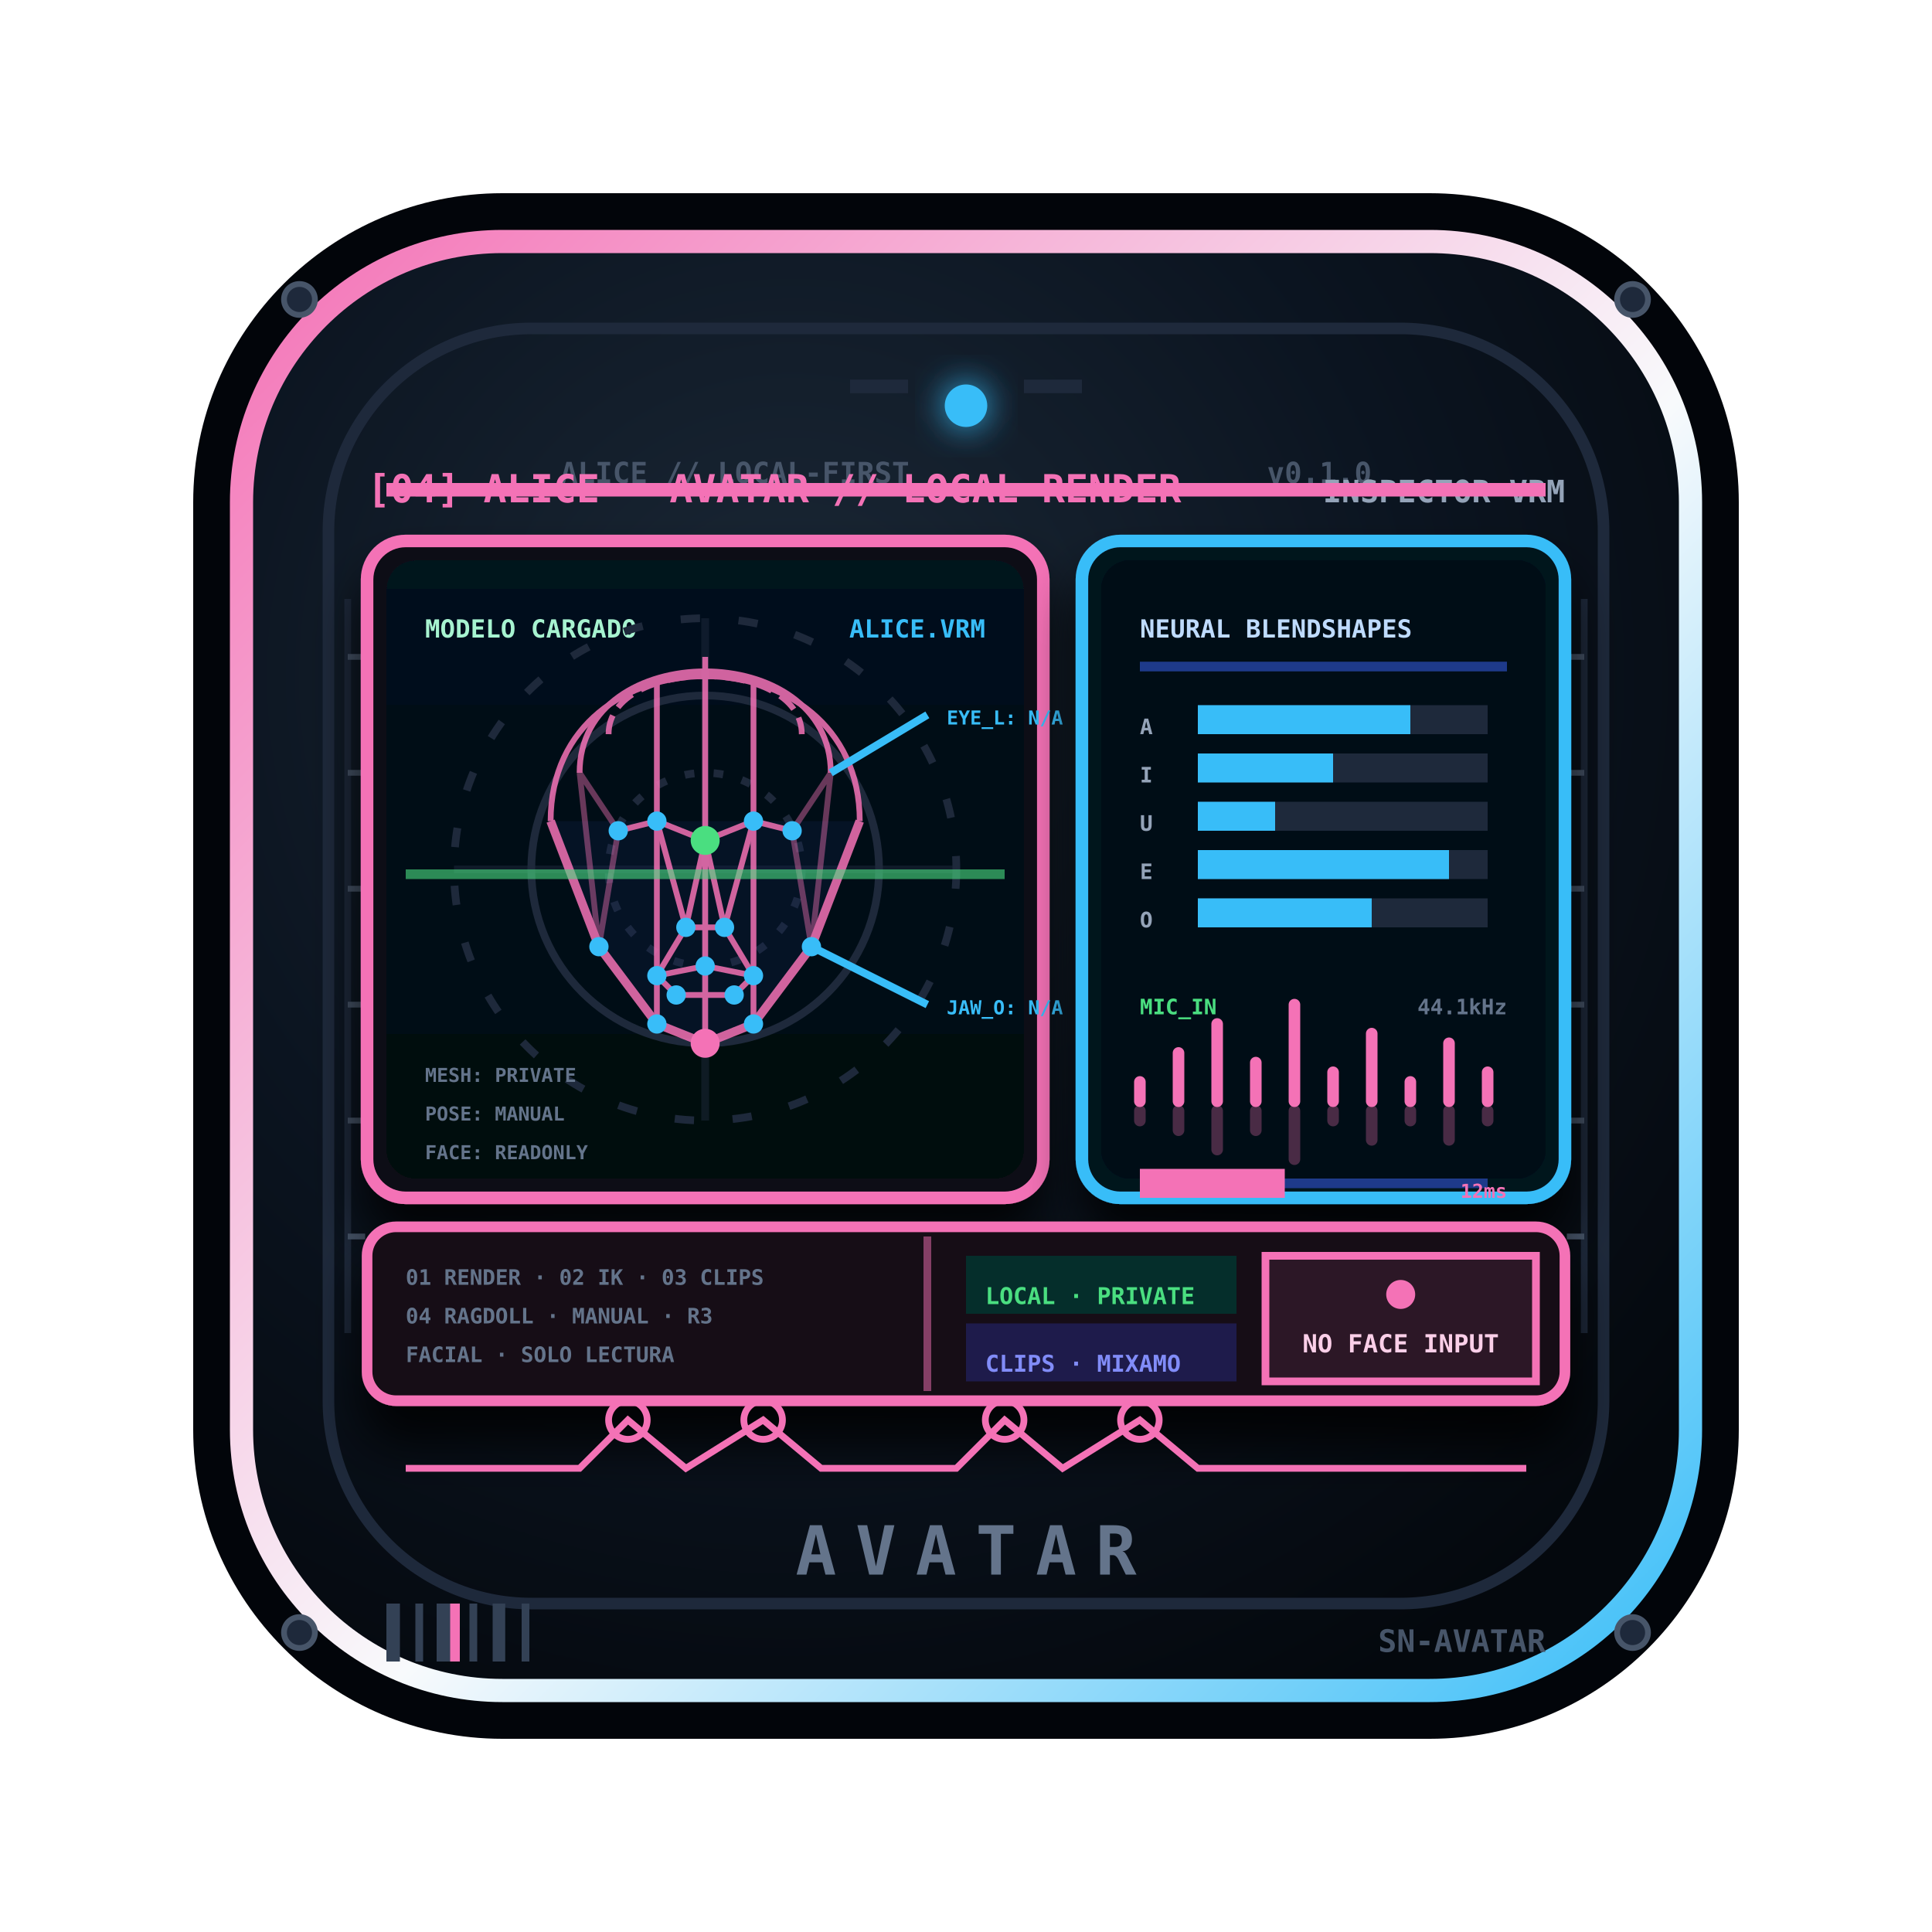
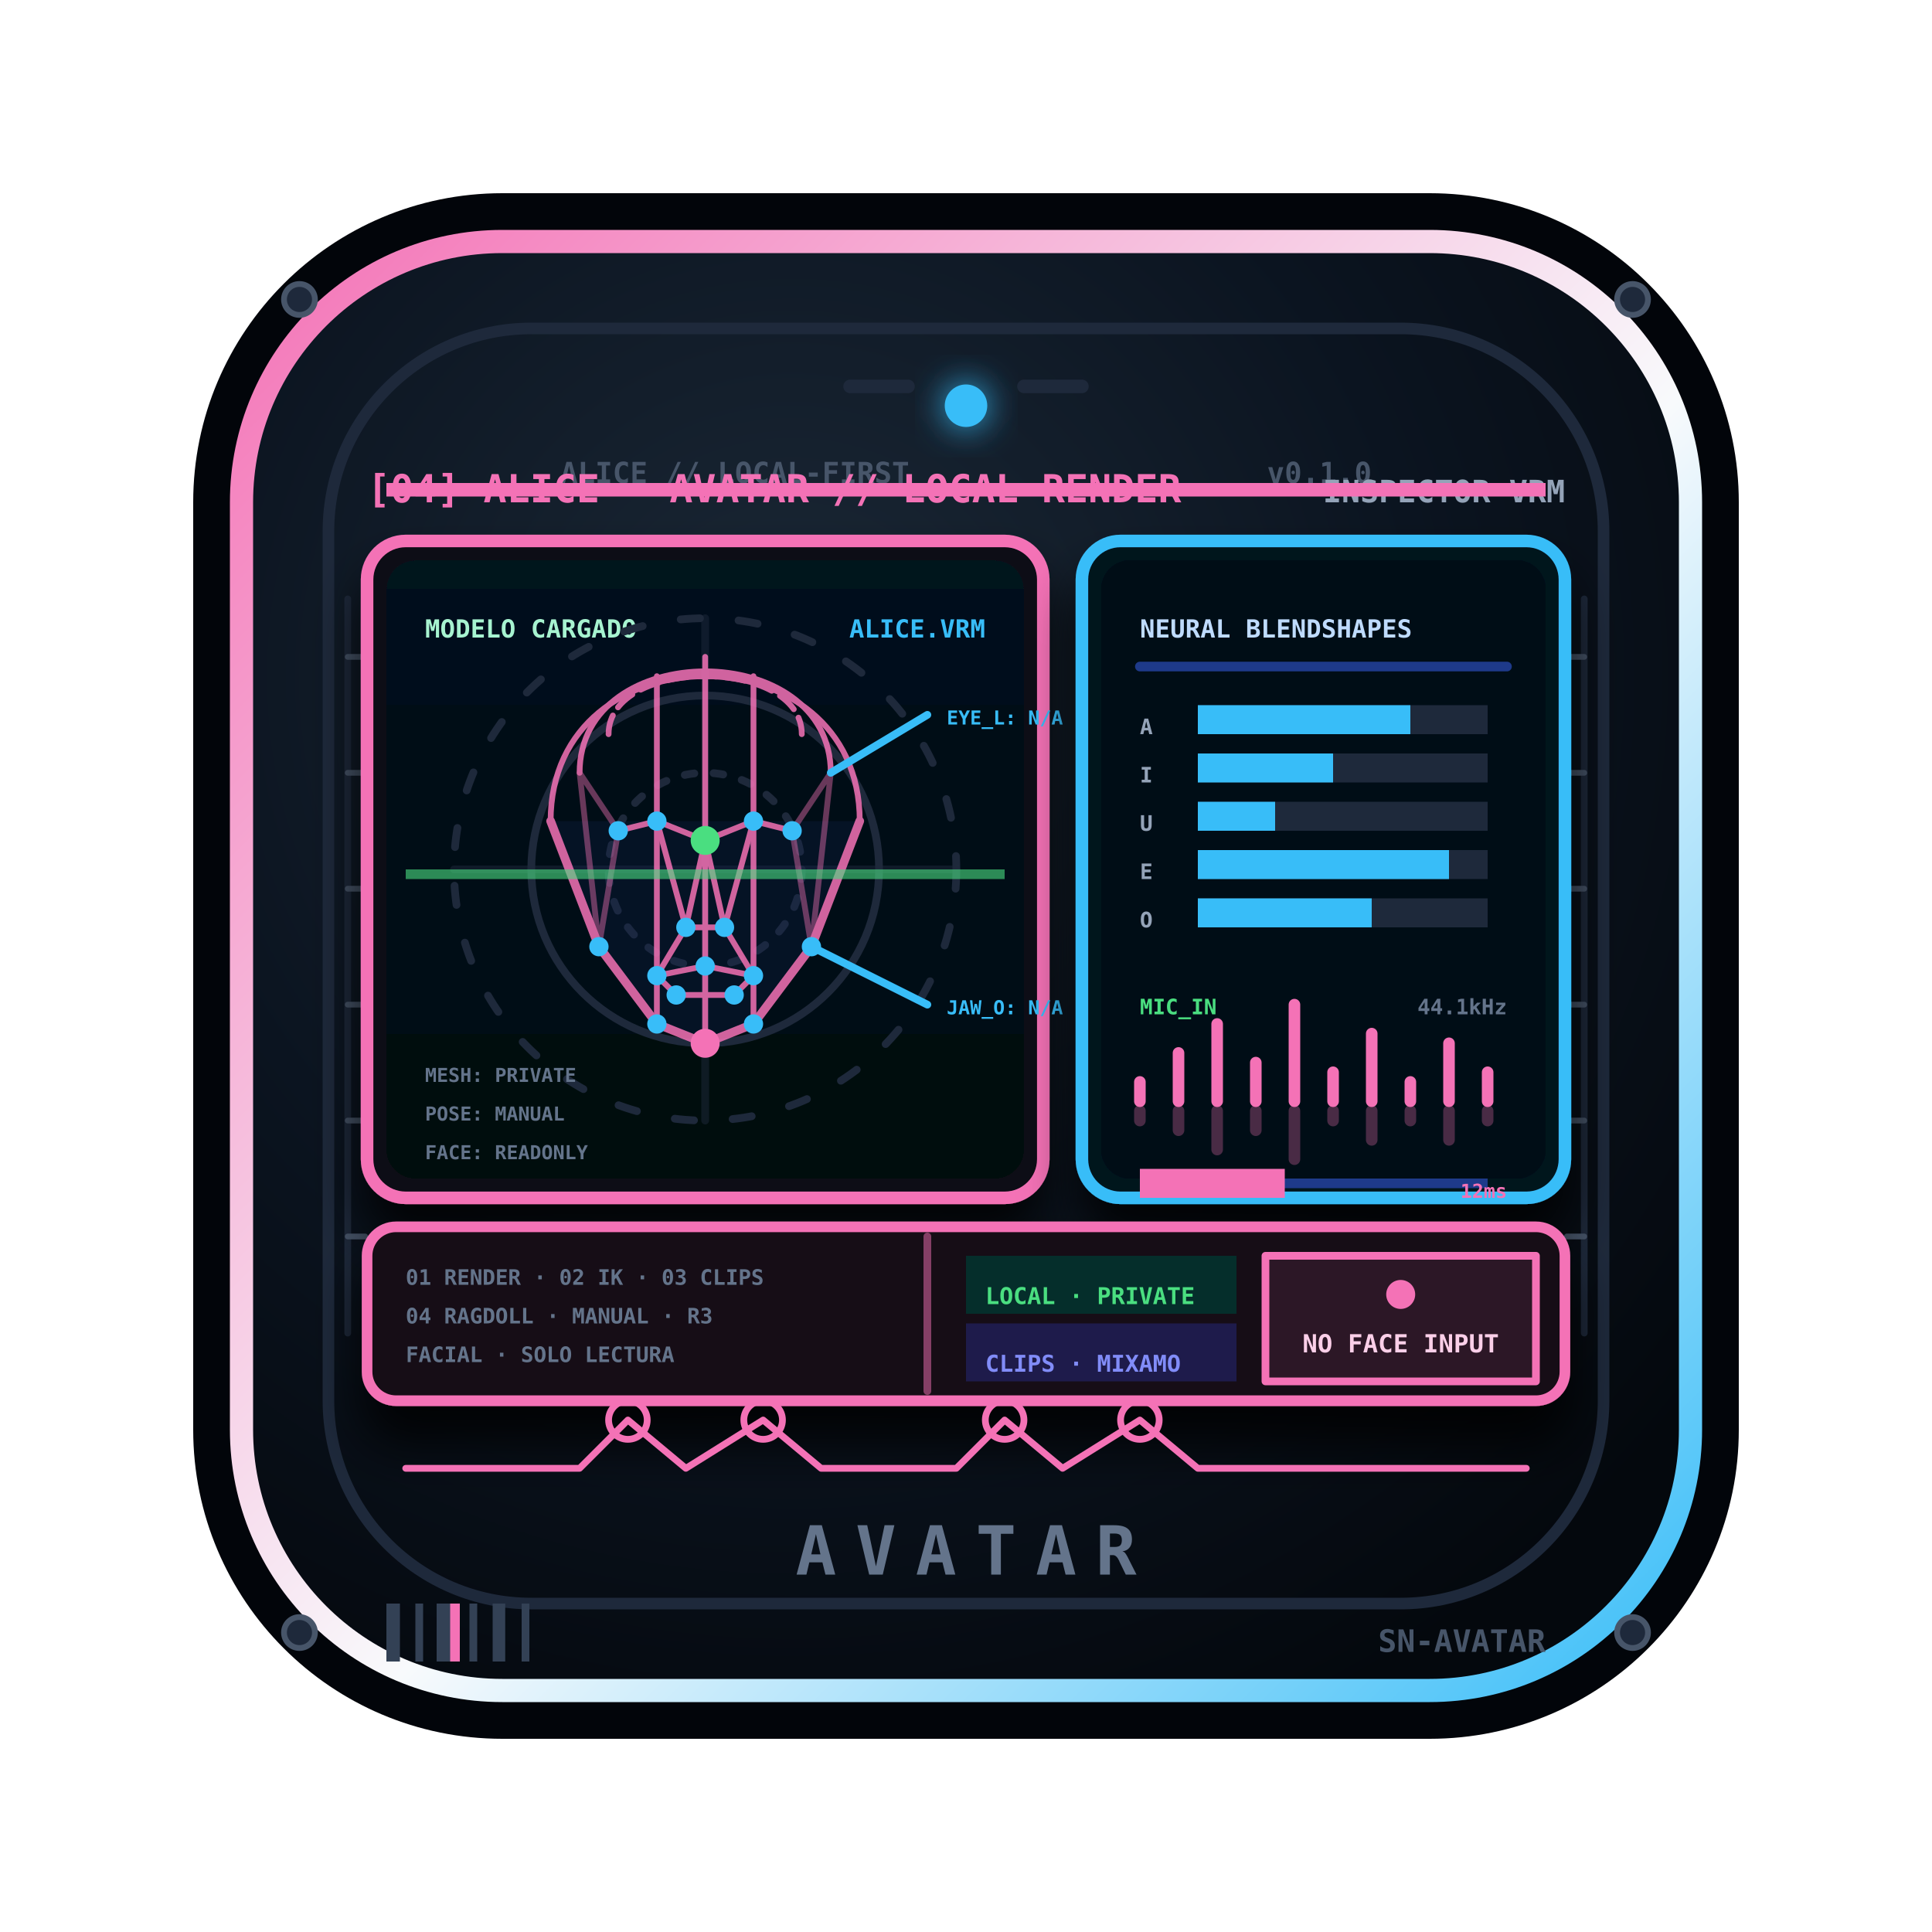
- <svg xmlns="http://www.w3.org/2000/svg" viewBox="0 0 200 200" role="img" aria-label="Avatar">
+ <svg xmlns="http://www.w3.org/2000/svg" viewBox="0 0 200 200" role="img" aria-label="Avatar" shape-rendering="geometricPrecision" text-rendering="geometricPrecision" stroke-linecap="round" stroke-linejoin="round">
  <style>
    .avatar-dash{animation:avatarDash 2.8s linear infinite}.avatar-blink{animation:avatarBlink 1.6s steps(2,end) infinite}.avatar-blink2{animation:avatarBlink 2.3s steps(2,end) .5s infinite}.avatar-scan{animation:avatarScan 4.2s ease-in-out infinite}.avatar-spin{transform-box:fill-box;transform-origin:50% 50%;animation:avatarSpin 16s linear infinite}
    @keyframes avatarDash{to{stroke-dashoffset:-26}}@keyframes avatarBlink{50%{opacity:.25}}
    @keyframes avatarScan{0%,100%{y:50px;opacity:.06}50%{y:140px;opacity:.4}}
    @keyframes avatarSpin{to{transform:rotate(360deg)}}
    @media(prefers-reduced-motion:reduce){.avatar-dash,.avatar-blink,.avatar-blink2,.avatar-scan,.avatar-spin{animation:none}}
  </style>
  <defs>
    <radialGradient id="avatar-plate" cx="38%" cy="30%" r="80%">
      <stop stop-color="#1b2836" />
      <stop offset=".55" stop-color="#0b1420" />
      <stop offset="1" stop-color="#04080d" />
    </radialGradient>
    <linearGradient id="avatar-ga" x1="0" y1="0" x2="1" y2="1">
      <stop stop-color="#f472b6" />
      <stop offset=".55" stop-color="#f8fafc" />
      <stop offset="1" stop-color="#38bdf8" />
    </linearGradient>
    <linearGradient id="avatar-gb" x1="0" x2="1">
      <stop stop-color="#38bdf8" />
      <stop offset="1" stop-color="#f472b6" />
    </linearGradient>
    <linearGradient id="avatar-metal" x1="0" y1="0" x2="1" y2="1">
      <stop stop-color="#94a3b8" />
      <stop offset=".35" stop-color="#334155" />
      <stop offset=".7" stop-color="#111827" />
      <stop offset="1" stop-color="#020617" />
    </linearGradient>
    <linearGradient id="avatar-screen-bg" x1="0" y1="0" x2="0" y2="1">
      <stop stop-color="#06121d" />
      <stop offset="1" stop-color="#02070e" />
    </linearGradient>
    <radialGradient id="avatar-halo">
      <stop stop-color="#fff" />
      <stop offset=".2" stop-color="#f472b6" />
      <stop offset=".7" stop-color="#38bdf8" />
      <stop offset="1" stop-color="#07111d" />
    </radialGradient>
    <filter id="avatar-shadow" x="-45%" y="-45%" width="190%" height="200%">
      <feDropShadow dx="0" dy="4" stdDeviation="2.6" flood-color="#000" flood-opacity=".85" />
    </filter>
    <filter id="avatar-glow" x="-70%" y="-70%" width="240%" height="240%">
      <feGaussianBlur stdDeviation="1.8" result="b" />
      <feMerge>
        <feMergeNode in="b" />
        <feMergeNode in="SourceGraphic" />
      </feMerge>
    </filter>
  </defs>
  <rect x="20" y="20" width="160" height="160" rx="32" fill="#02050a" />
  <rect x="25" y="25" width="150" height="150" rx="27" fill="url(#avatar-plate)" stroke="url(#avatar-ga)" stroke-width="2.4" />
  <rect x="34" y="34" width="132" height="132" rx="21" fill="none" stroke="#1e293b" stroke-width="1.2" />
  <g fill="#1e293b" stroke="#475569" stroke-width=".6">
    <circle cx="31" cy="31" r="1.6" />
    <circle cx="169" cy="31" r="1.6" />
    <circle cx="31" cy="169" r="1.6" />
    <circle cx="169" cy="169" r="1.6" />
  </g>
  <path d="M88 40h6M106 40h6" stroke="#1e293b" stroke-width="1.4" />
  <g font-family="Consolas,monospace" font-weight="900">
    <text x="58" y="50" fill="#475569" font-size="3">ALICE // LOCAL-FIRST</text>
    <text x="142" y="50" fill="#475569" font-size="3" text-anchor="end">v0.1.0</text>
  </g>
  <path d="M36 62v76M164 62v76" stroke="#1e293b" stroke-width=".7" />
  <path d="M36 68h2.5M36 80h1.8M36 92h2.5M36 104h1.8M36 116h2.5M36 128h1.8M164 68h-2.5M164 80h-1.8M164 92h-2.5M164 104h-1.8M164 116h-2.5M164 128h-1.8" stroke="#475569" stroke-width=".6" />
  <circle class="avatar-blink" cx="100" cy="42" r="2.2" fill="#38bdf8" filter="url(#avatar-glow)" />
  <g font-family="Consolas,monospace" font-weight="900">
    <text x="38" y="52" fill="#f472b6" font-size="4">[04] ALICE · AVATAR // LOCAL RENDER</text>
    <text x="162" y="52" fill="#94a3b8" font-size="3.2" text-anchor="end">INSPECTOR VRM</text>
  </g>
  <g filter="url(#avatar-shadow)">
    <rect x="38" y="56" width="70" height="68" rx="4" fill="#0d0a14" stroke="#f472b6" stroke-width="1.3" />
    <rect x="40" y="58" width="66" height="64" rx="3" fill="url(#avatar-screen-bg)" />
  </g>
  <g font-family="Consolas,monospace" font-weight="900">
    <text x="44" y="66" fill="#a7f3d0" font-size="2.6">MODELO CARGADO</text>
    <text x="102" y="66" fill="#38bdf8" font-size="2.6" text-anchor="end">ALICE.VRM</text>
  </g>
  <g stroke="#1e293b" fill="none" stroke-width="0.8">
    <circle cx="73" cy="90" r="26" stroke-dasharray="2 4" />
    <circle cx="73" cy="90" r="18" />
    <circle cx="73" cy="90" r="10" stroke-dasharray="1 2" />
    <path d="M47 90h52 M73 64v52" opacity="0.5" />
  </g>
  <g stroke="#f472b6" stroke-width="0.6" fill="none" opacity="0.85">
    <path d="M63 76 C63 68, 83 68, 83 76" stroke-dasharray="2 1" />
    <path d="M60 80 C60 66, 86 66, 86 80" />
    <path d="M57 85 C57 65, 89 65, 89 85" />
    <path d="M57 85 L62 98 L68 106 L73 108 L78 106 L84 98 L89 85" stroke-width="0.9" fill="#172554" fill-opacity="0.3" />
    <path d="M64 86 L68 85 L73 87 L78 85 L82 86" />
    <path d="M73 87 L71 96 L75 96 Z" />
    <path d="M68 101 L73 100 L78 101 L76 103 L70 103 Z" />
    <path d="M73 68 V108" />
    <path d="M68 70 C68 80, 68 90, 68 106" />
    <path d="M78 70 C78 80, 78 90, 78 106" />
    <path d="M60 80 L64 86 L62 98 Z" opacity="0.5" />
    <path d="M86 80 L82 86 L84 98 Z" opacity="0.5" />
    <path d="M68 85 L71 96 L68 101 M78 85 L75 96 L78 101" />
  </g>
  <g fill="#38bdf8">
    <circle cx="64" cy="86" r="1" />
    <circle cx="68" cy="85" r="1" />
    <circle cx="73" cy="87" r="1.5" fill="#4ade80" class="avatar-blink" />
    <circle cx="78" cy="85" r="1" />
    <circle cx="82" cy="86" r="1" />
    <circle cx="71" cy="96" r="1" />
    <circle cx="75" cy="96" r="1" />
    <circle cx="68" cy="101" r="1" />
    <circle cx="73" cy="100" r="1" />
    <circle cx="78" cy="101" r="1" />
    <circle cx="76" cy="103" r="1" />
    <circle cx="70" cy="103" r="1" />
    <circle cx="62" cy="98" r="1" />
    <circle cx="84" cy="98" r="1" />
    <circle cx="68" cy="106" r="1" />
    <circle cx="78" cy="106" r="1" />
    <circle cx="73" cy="108" r="1.5" fill="#f472b6" />
  </g>
  <path d="M86 80 L96 74" stroke="#38bdf8" stroke-width="0.8" />
  <path d="M84 98 L96 104" stroke="#38bdf8" stroke-width="0.8" />
  <g font-family="Consolas,monospace" font-weight="900" font-size="2">
    <text x="98" y="75" fill="#38bdf8">EYE_L: N/A</text>
    <text x="98" y="105" fill="#38bdf8">JAW_O: N/A</text>
    <text x="44" y="112" fill="#64748b">MESH: PRIVATE</text>
    <text x="44" y="116" fill="#64748b">POSE: MANUAL</text>
    <text x="44" y="120" fill="#64748b">FACE: READONLY</text>
  </g>
  <rect x="42" y="90" width="62" height="1" fill="#4ade80" opacity="0.6" class="avatar-scan" />
  <g filter="url(#avatar-shadow)">
    <rect x="112" y="56" width="50" height="68" rx="4" fill="#06121f" stroke="#38bdf8" stroke-width="1.3" />
    <rect x="114" y="58" width="46" height="64" rx="3" fill="#040a12" />
  </g>
  <g font-family="Consolas,monospace" font-weight="900">
    <text x="118" y="66" fill="#bfdbfe" font-size="2.6">NEURAL BLENDSHAPES</text>
  </g>
  <path d="M118 69h38" stroke="#1e3a8a" stroke-width="1" />
  <g font-family="Consolas,monospace" font-weight="900" font-size="2.2" fill="#94a3b8">
    <text x="118" y="76">A</text>
    <rect x="124" y="73" width="30" height="3" fill="#1e293b" />
    <rect x="124" y="73" width="22" height="3" fill="#38bdf8" class="avatar-blink2" />
    <text x="118" y="81">I</text>
    <rect x="124" y="78" width="30" height="3" fill="#1e293b" />
    <rect x="124" y="78" width="14" height="3" fill="#38bdf8" />
    <text x="118" y="86">U</text>
    <rect x="124" y="83" width="30" height="3" fill="#1e293b" />
    <rect x="124" y="83" width="8" height="3" fill="#38bdf8" />
    <text x="118" y="91">E</text>
    <rect x="124" y="88" width="30" height="3" fill="#1e293b" />
    <rect x="124" y="88" width="26" height="3" fill="#38bdf8" />
    <text x="118" y="96">O</text>
    <rect x="124" y="93" width="30" height="3" fill="#1e293b" />
    <rect x="124" y="93" width="18" height="3" fill="#38bdf8" />
  </g>
  <g font-family="Consolas,monospace" font-weight="900" font-size="2.2">
    <text x="118" y="105" fill="#4ade80">MIC_IN</text>
    <text x="156" y="105" fill="#64748b" text-anchor="end">44.1kHz</text>
  </g>
  <g stroke="#f472b6" stroke-width="1.2" stroke-linecap="round" fill="none">
    <path d="M118 114v-2 M122 114v-5 M126 114v-8 M130 114v-4 M134 114v-10 M138 114v-3 M142 114v-7 M146 114v-2 M150 114v-6 M154 114v-3" />
  </g>
  <g stroke="#f472b6" stroke-width="1.2" stroke-linecap="round" fill="none" opacity="0.3">
    <path d="M118 115v1 M122 115v2 M126 115v4 M130 115v2 M134 115v5 M138 115v1 M142 115v3 M146 115v1 M150 115v3 M154 115v1" />
  </g>
  <rect x="118" y="122" width="36" height="1" fill="#1e3a8a" />
  <rect x="118" y="121" width="15" height="3" fill="#f472b6" class="avatar-blink" />
  <g font-family="Consolas,monospace" font-weight="900" font-size="2">
    <text x="156" y="124" fill="#f472b6" text-anchor="end">12ms</text>
  </g>
  <g filter="url(#avatar-shadow)">
    <rect x="38" y="127" width="124" height="18" rx="3" fill="#170b12" stroke="#f472b6" stroke-width="1.1" />
  </g>
  <g font-family="Consolas,monospace" font-weight="900" font-size="2.2" fill="#64748b">
    <text x="42" y="133">01 RENDER · 02 IK · 03 CLIPS</text>
    <text x="42" y="137">04 RAGDOLL · MANUAL · R3</text>
    <text x="42" y="141">FACIAL · SOLO LECTURA</text>
  </g>
  <path d="M96 128 V144" stroke="#f472b6" stroke-width="0.8" opacity="0.5" />
  <g font-family="Consolas,monospace" font-weight="900" font-size="3.2">
    <rect x="100" y="130" width="28" height="6" fill="#052e2b" />
    <text x="102" y="135" fill="#4ade80" font-size="2.4">LOCAL · PRIVATE</text>
    <rect x="100" y="137" width="28" height="6" fill="#1e1b4b" />
    <text x="102" y="142" fill="#818cf8" font-size="2.4">CLIPS · MIXAMO</text>
    <rect x="131" y="130" width="28" height="13" fill="#f472b6" opacity="0.1" />
    <rect x="131" y="130" width="28" height="13" fill="none" stroke="#f472b6" stroke-width="0.8" />
    <circle cx="145" cy="134" r="1.5" fill="#f472b6" class="avatar-blink2" />
    <text x="145" y="140" fill="#fbcfe8" font-size="2.6" text-anchor="middle">NO FACE INPUT</text>
  </g>
  <g aria-label="Cadena corporal VRM" fill="none" stroke="#f472b6" stroke-width=".7">
    <path d="M42 152h18l5-5 6 5 8-5 6 5h14l5-5 6 5 8-5 6 5h34" />
    <circle cx="65" cy="147" r="2" />
    <circle cx="79" cy="147" r="2" />
    <circle cx="104" cy="147" r="2" />
    <circle cx="118" cy="147" r="2" />
  </g>
  <rect class="avatar-scan" x="40" y="50" width="120" height="1.4" fill="#f472b6" />
  <g fill="#334155">
    <rect x="40" y="166" width="1.4" height="6" />
    <rect x="43" y="166" width=".8" height="6" />
    <rect x="45.2" y="166" width="1.8" height="6" />
    <rect x="48.6" y="166" width=".8" height="6" />
    <rect x="51" y="166" width="1.3" height="6" />
    <rect x="54" y="166" width=".8" height="6" />
  </g>
  <rect x="46.6" y="166" width="1" height="6" fill="#f472b6" />
  <g font-family="Consolas,monospace" font-weight="900">
    <text x="160" y="171" fill="#475569" font-size="3.2" text-anchor="end">SN-AVATAR</text>
  </g>
  <g font-family="Consolas,monospace" font-weight="900">
    <text x="100" y="163" fill="#64748b" font-size="7" text-anchor="middle" letter-spacing="2">AVATAR</text>
  </g>
</svg>
